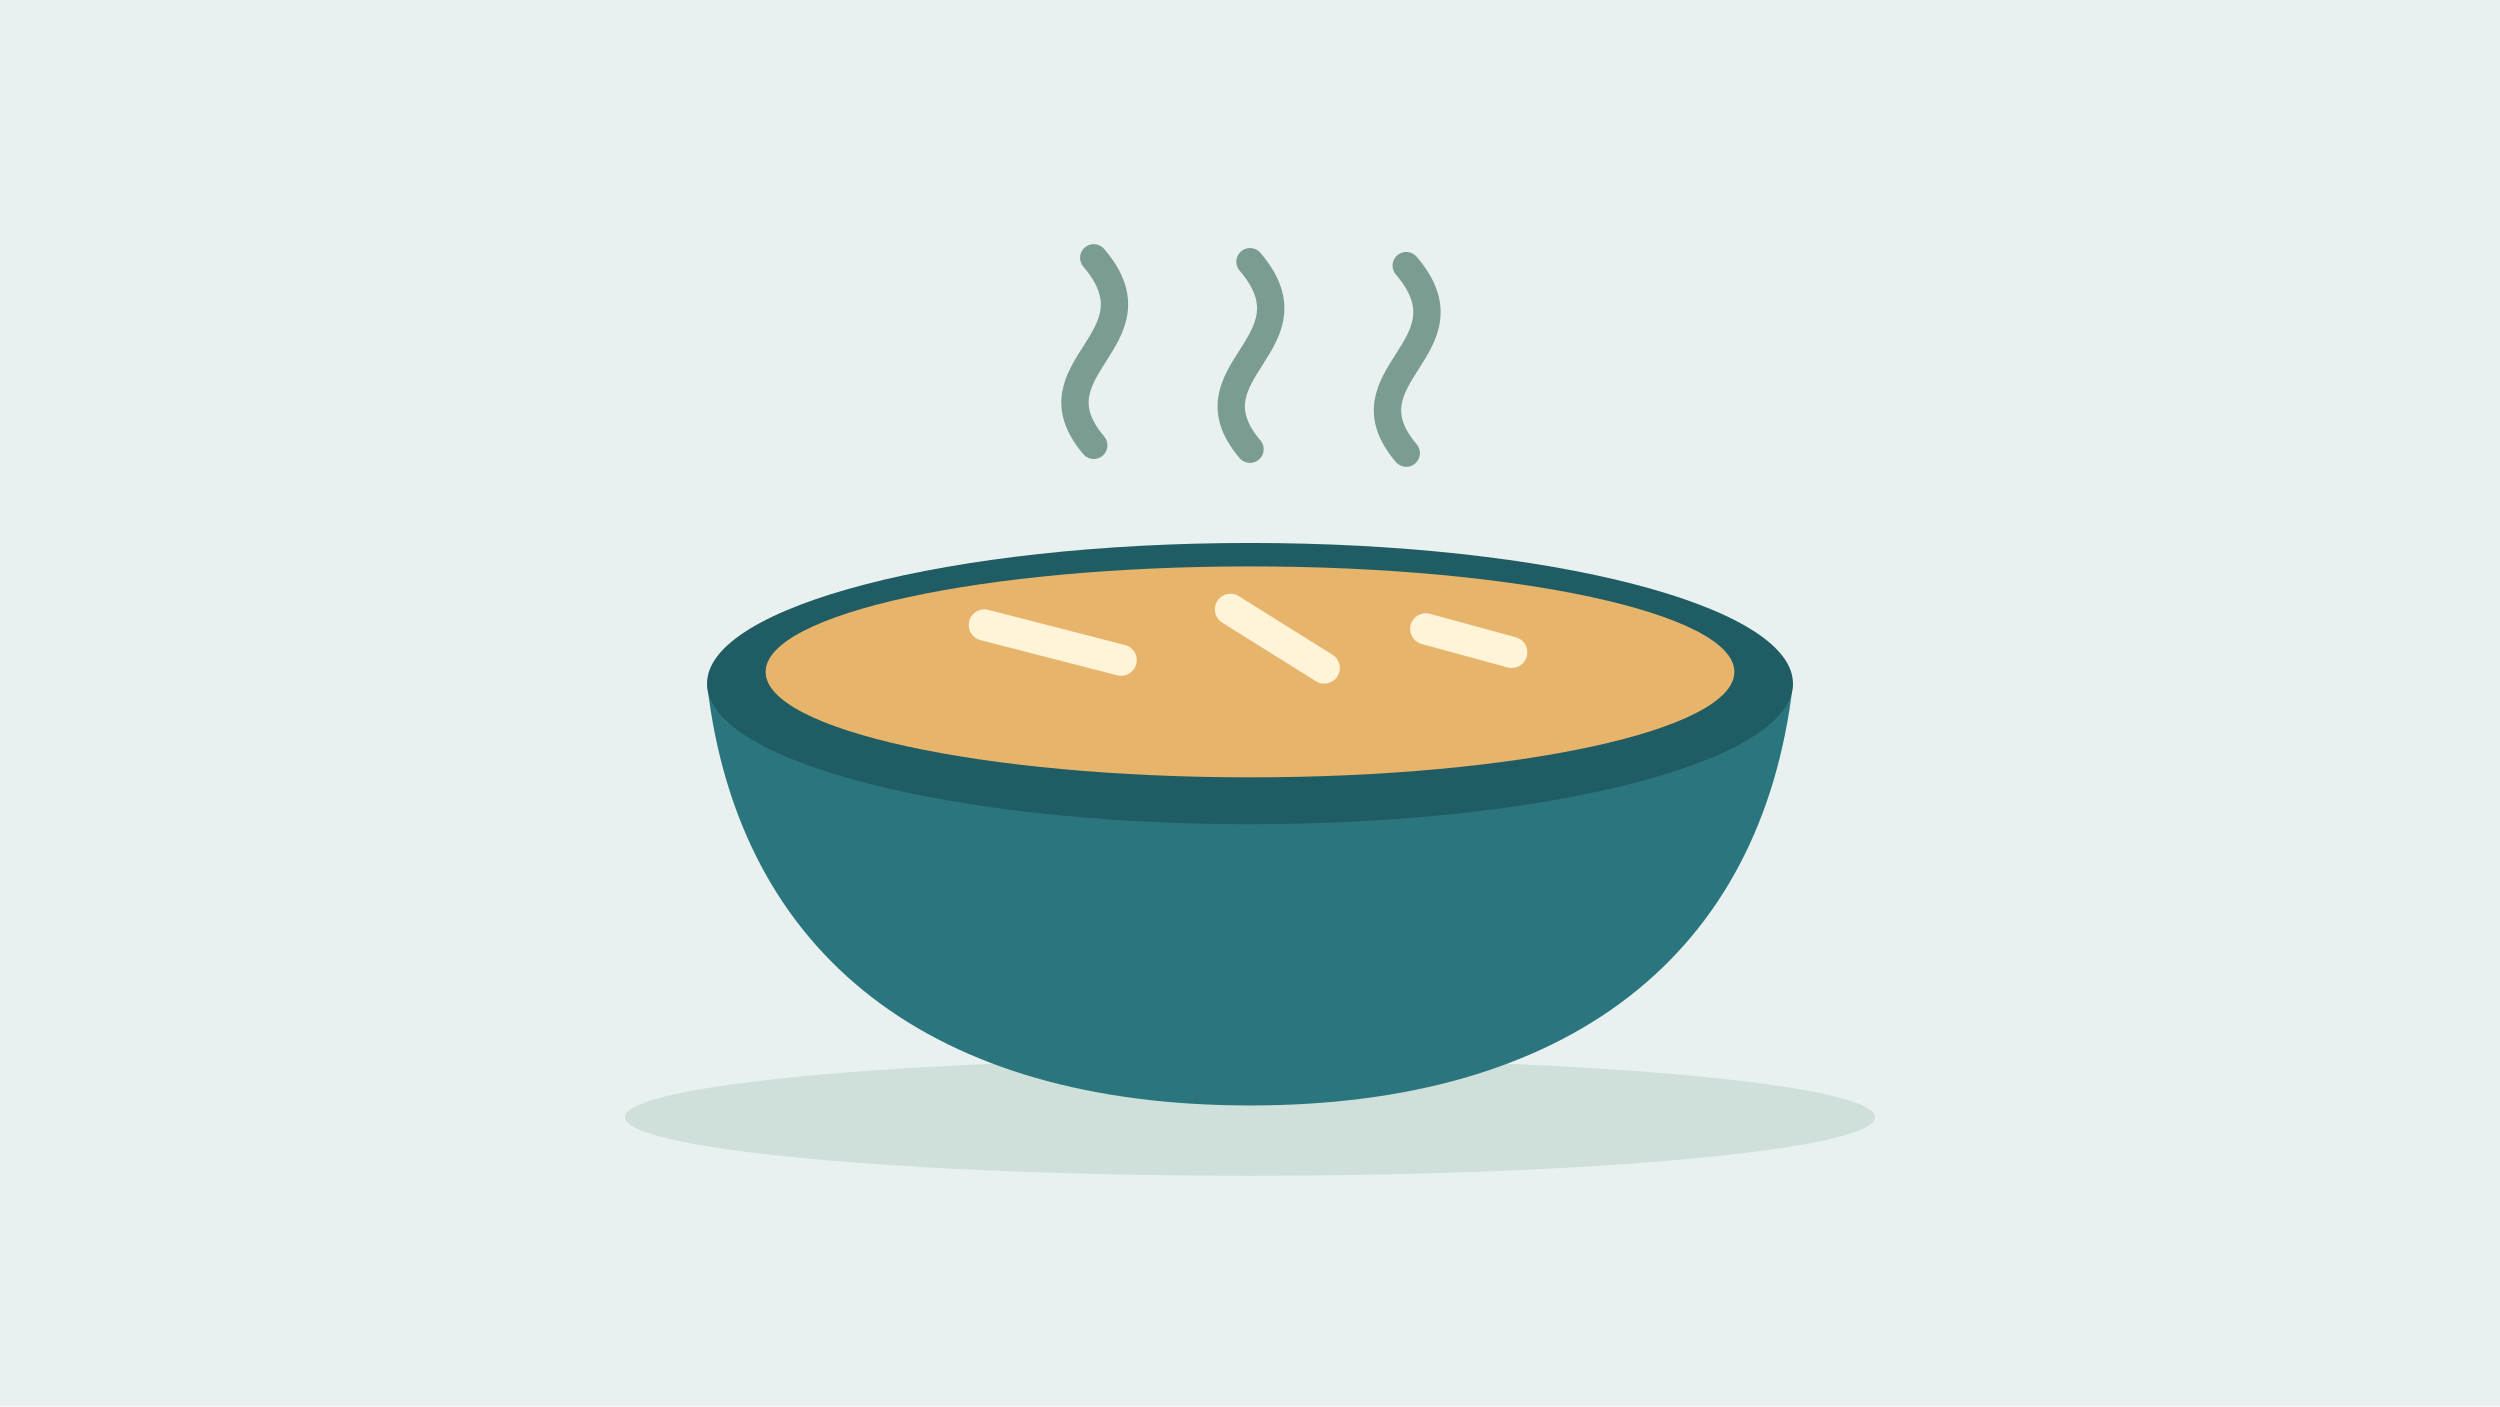
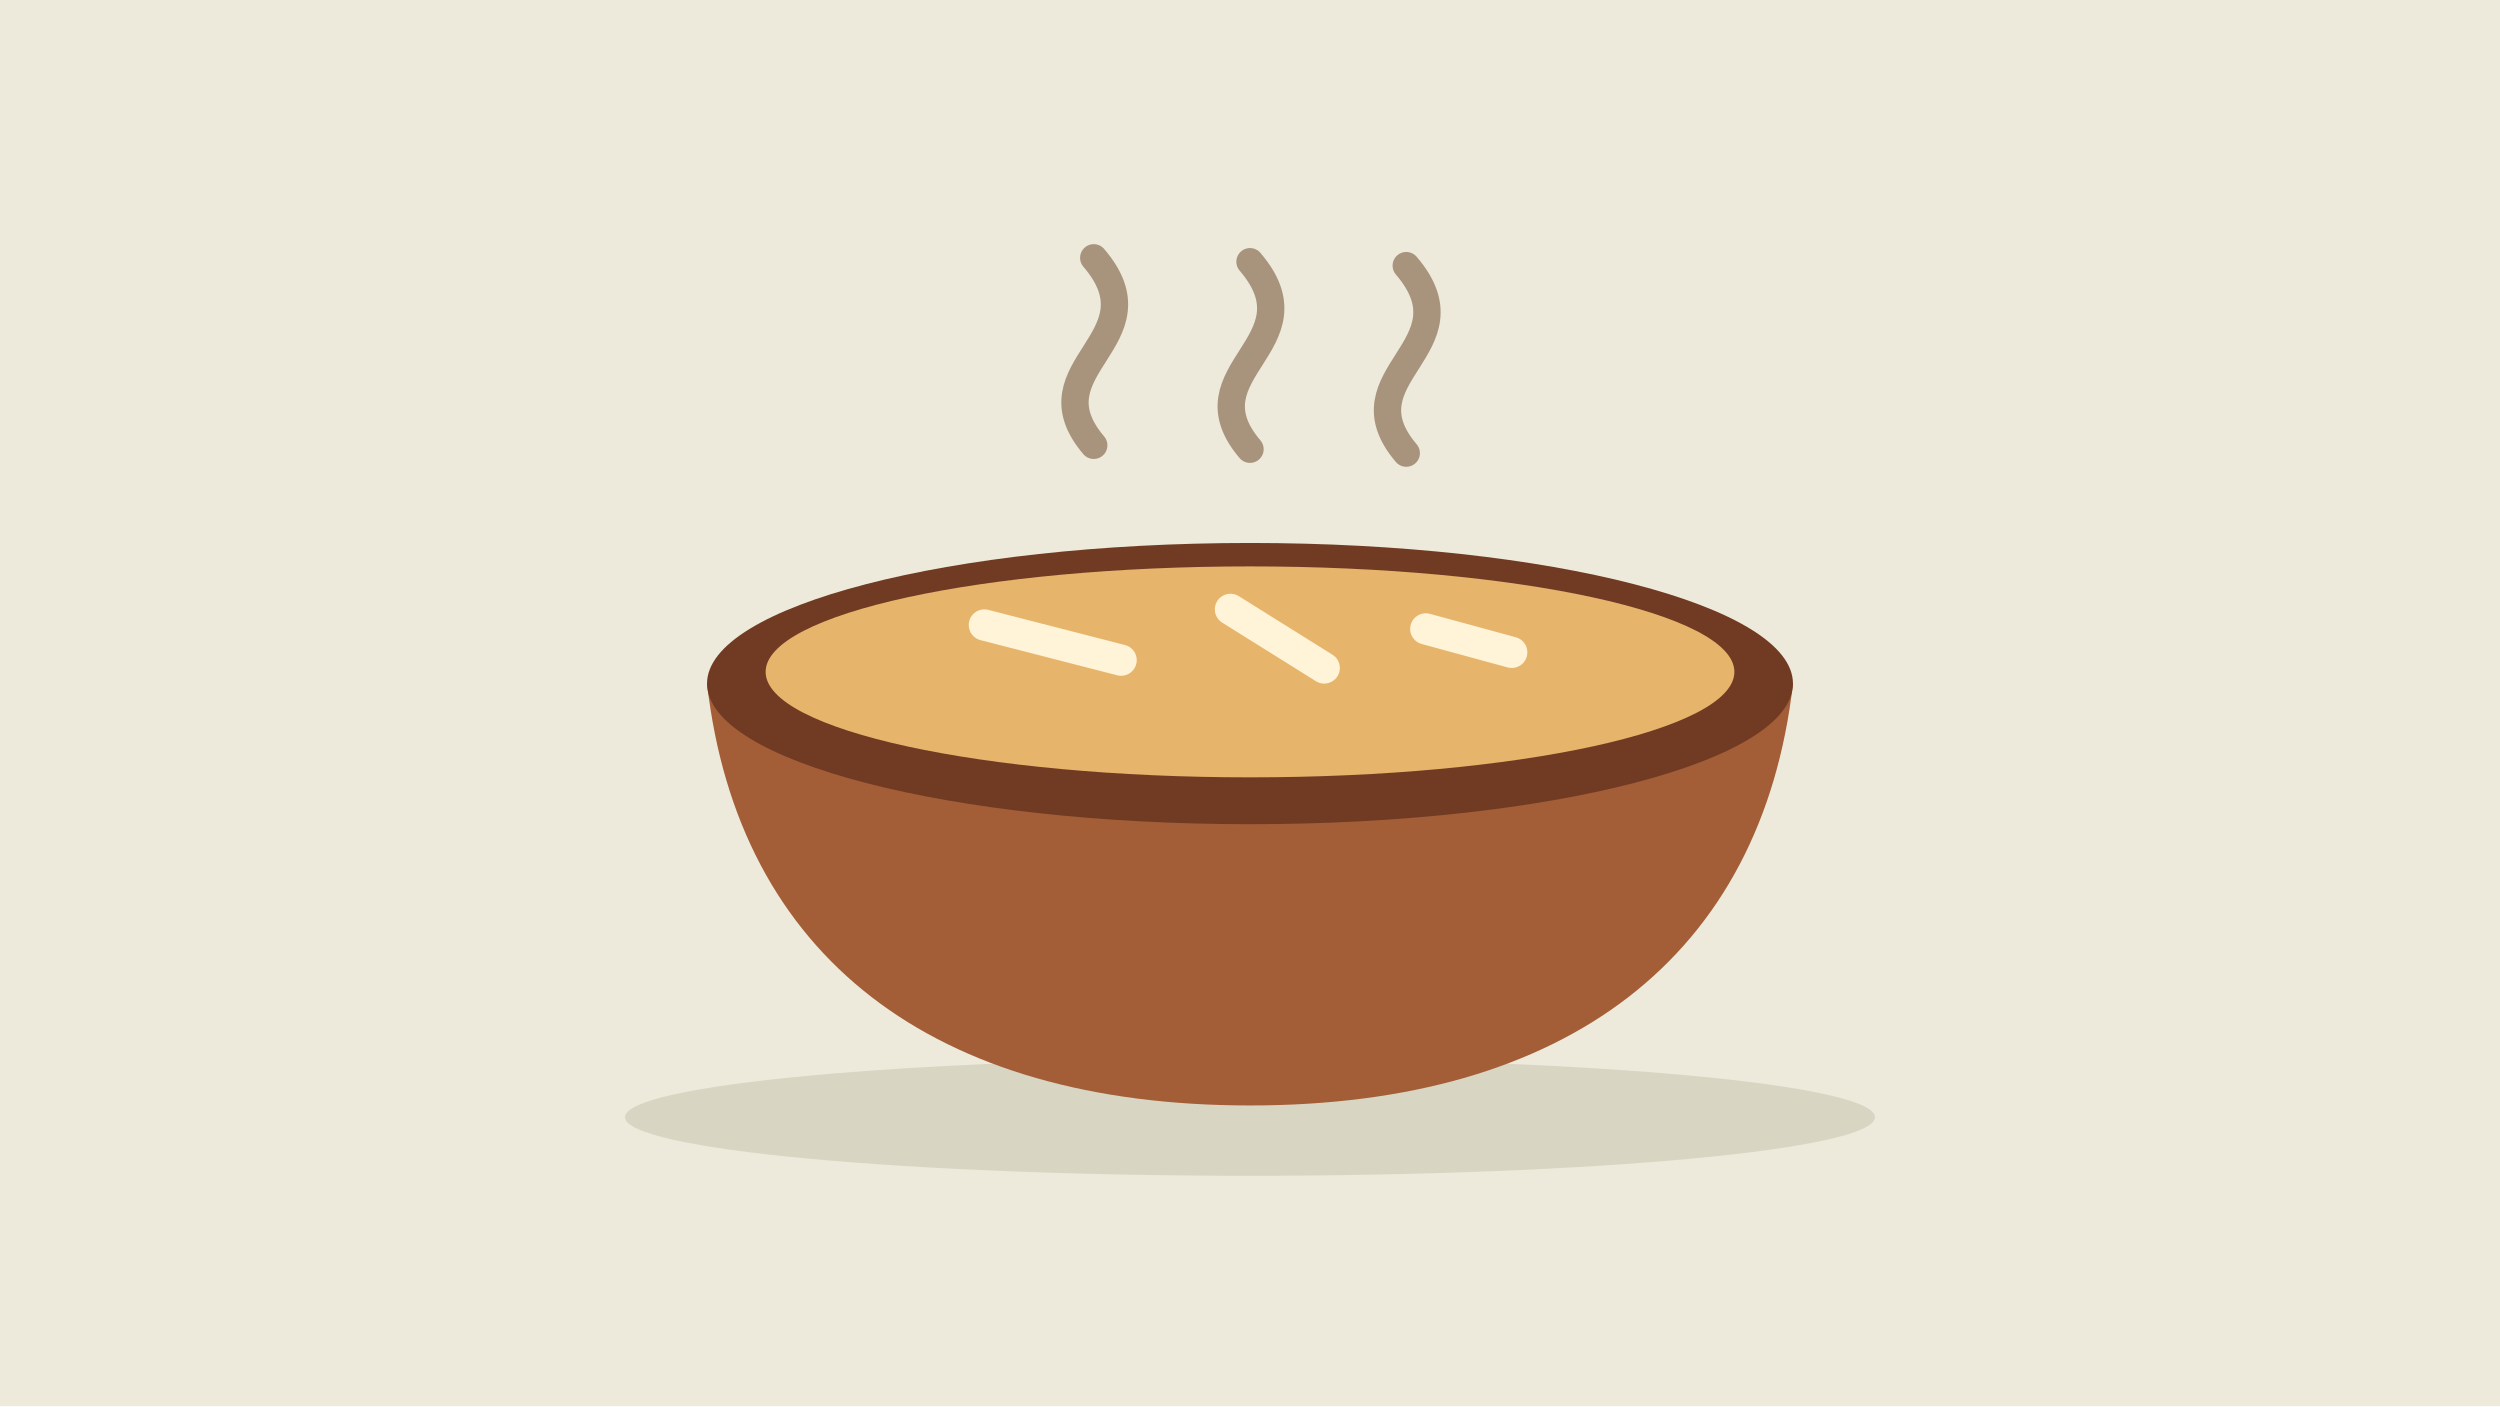
<svg xmlns="http://www.w3.org/2000/svg" width="640" height="360" viewBox="0 0 640 360">
-   <rect width="640" height="360" fill="#e8f1ef" />
-   <ellipse cx="320" cy="286" rx="160" ry="15" fill="#cfdfd9" />
-   <path d="M181 175h278c-8 70-58 108-139 108s-131-38-139-108Z" fill="#2b767e" />
-   <ellipse cx="320" cy="175" rx="139" ry="36" fill="#205c63" />
+   <rect width="640" height="360" fill="#eeeadb" />
+   <ellipse cx="320" cy="286" rx="160" ry="15" fill="#d9d5c3" />
+   <path d="M181 175h278c-8 70-58 108-139 108s-131-38-139-108Z" fill="#a45e37" />
+   <ellipse cx="320" cy="175" rx="139" ry="36" fill="#713b23" />
  <ellipse cx="320" cy="172" rx="124" ry="27" fill="#e7b46c" />
  <path d="m252 160 35 9m28-13 24 15m26-10 22 6" stroke="#fff4d8" stroke-width="8" stroke-linecap="round" />
-   <path d="M280 114c-17-20 18-27 0-48m40 49c-17-20 18-27 0-48m40 49c-17-20 18-27 0-48" fill="none" stroke="#7b9c91" stroke-width="7" stroke-linecap="round" />
+   <path d="M280 114c-17-20 18-27 0-48m40 49c-17-20 18-27 0-48m40 49c-17-20 18-27 0-48" fill="none" stroke="#a8947d" stroke-width="7" stroke-linecap="round" />
</svg>
